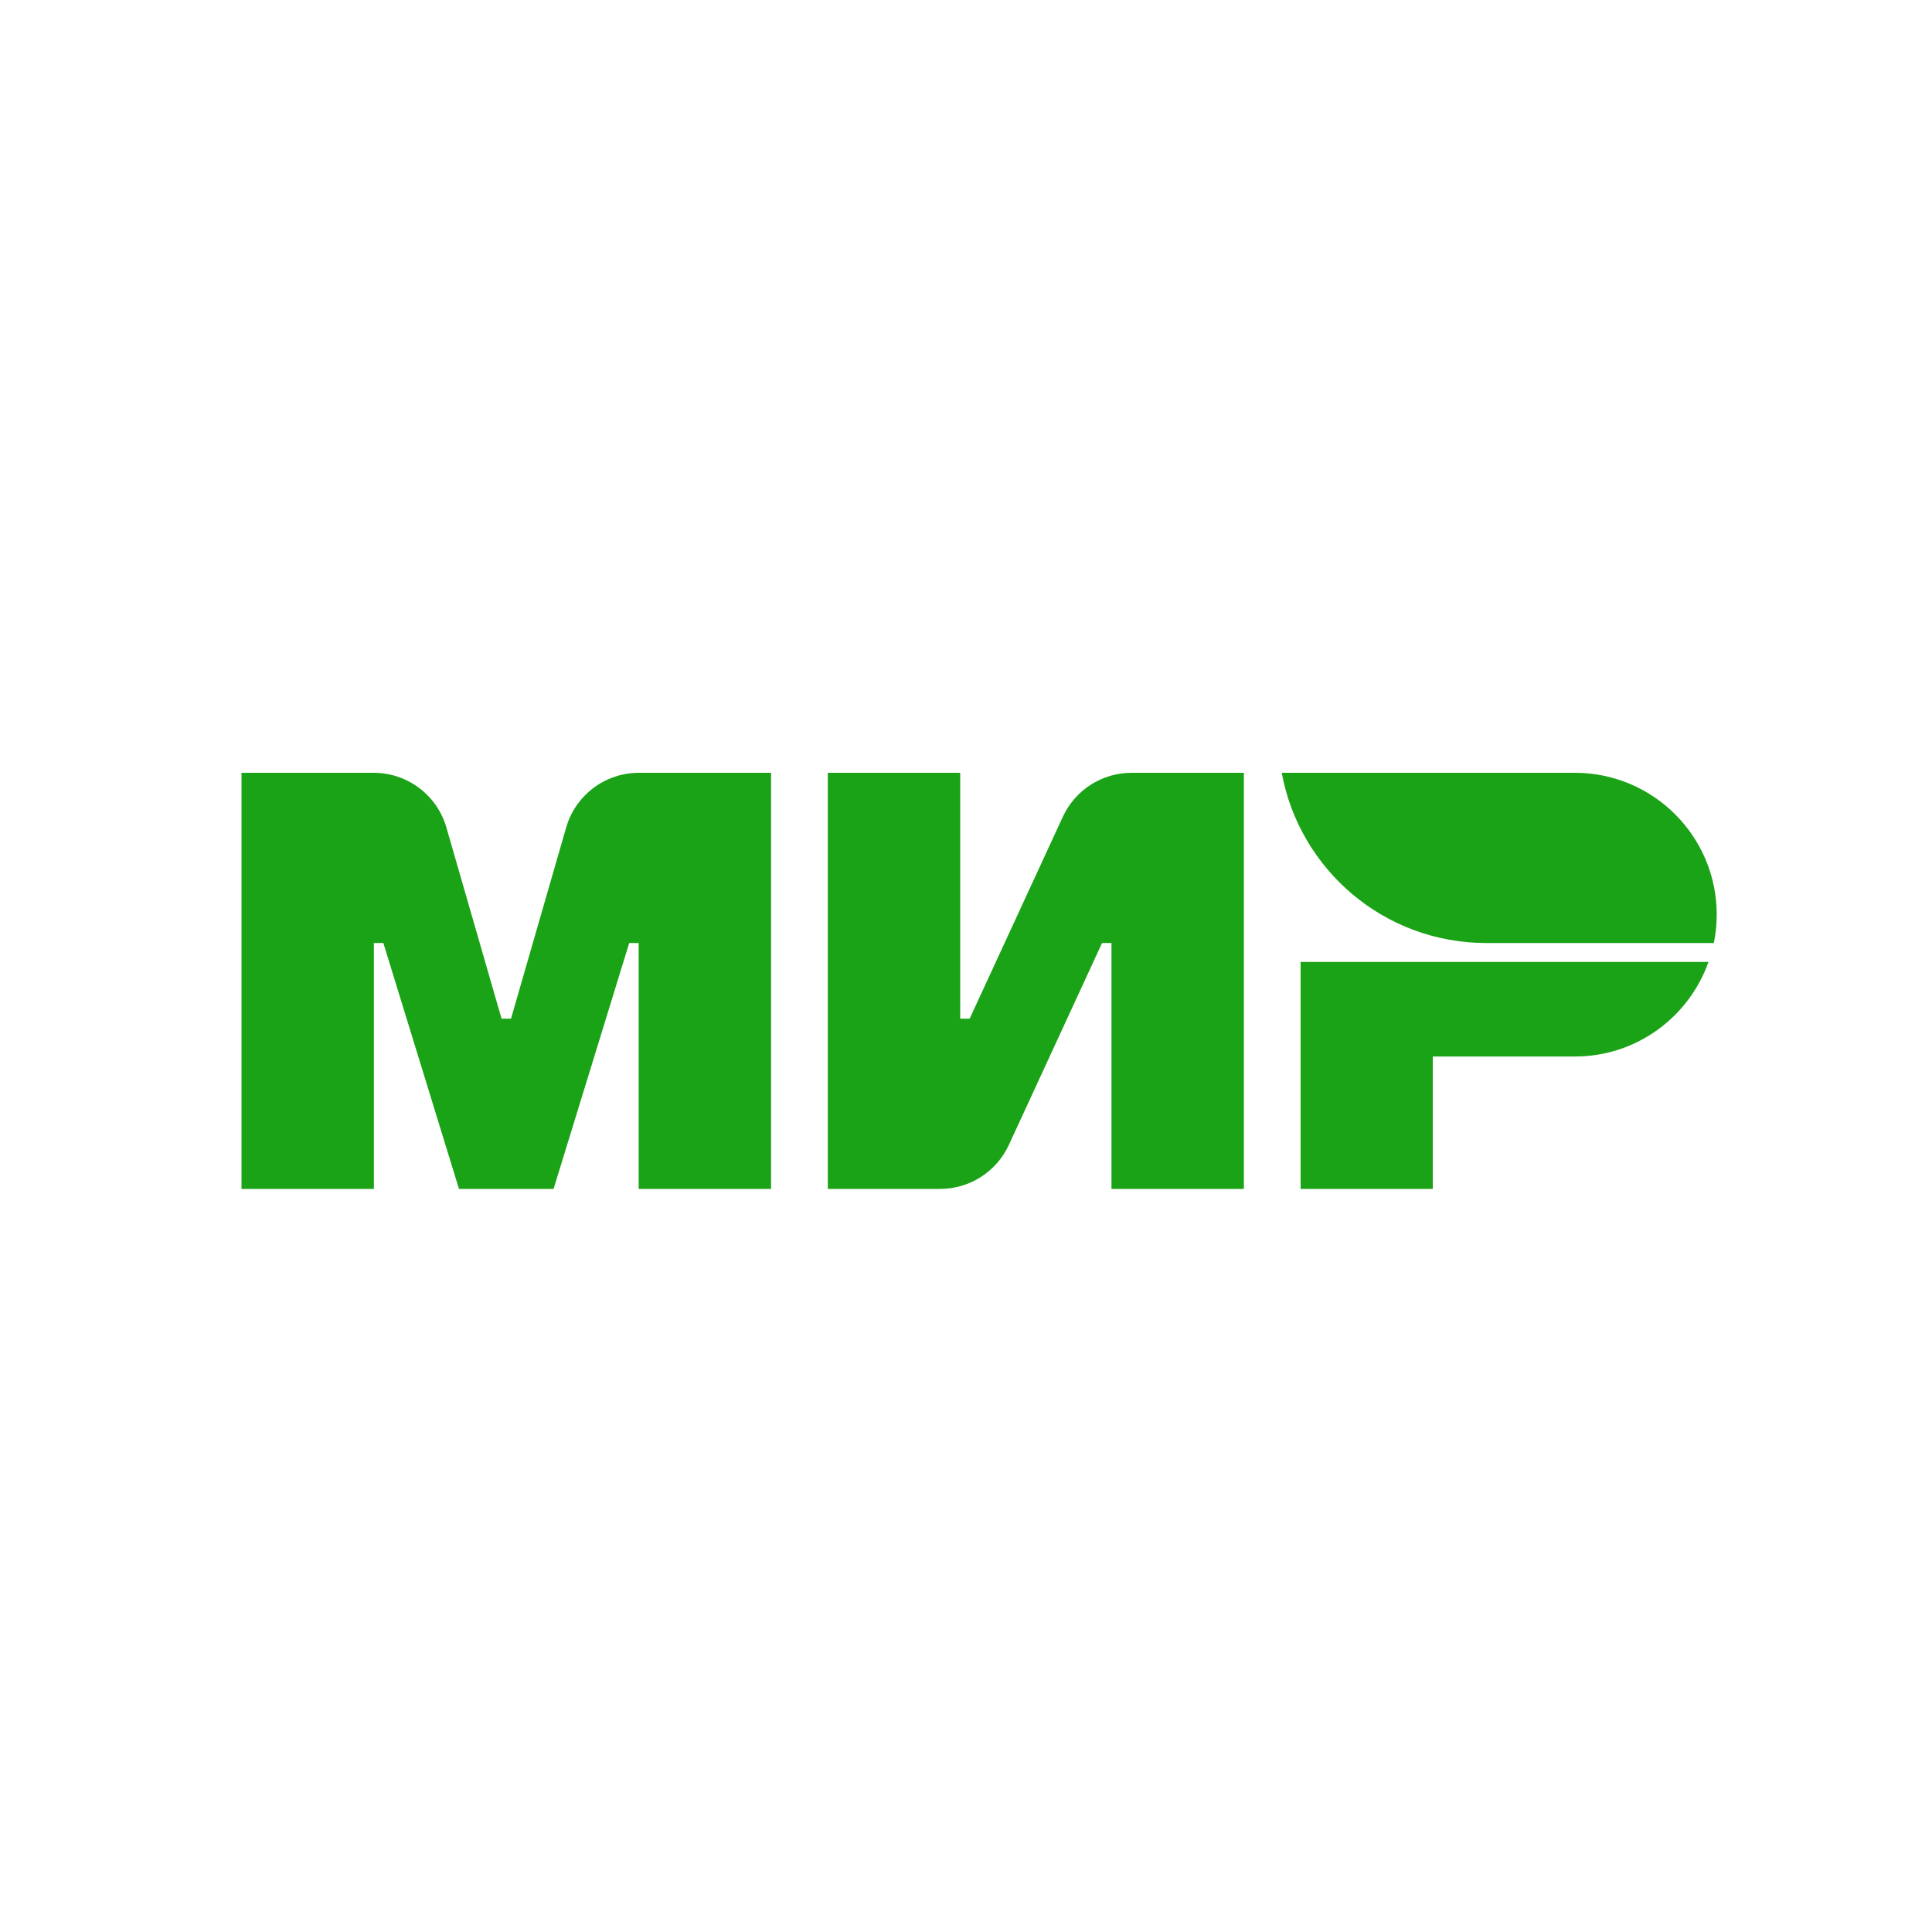
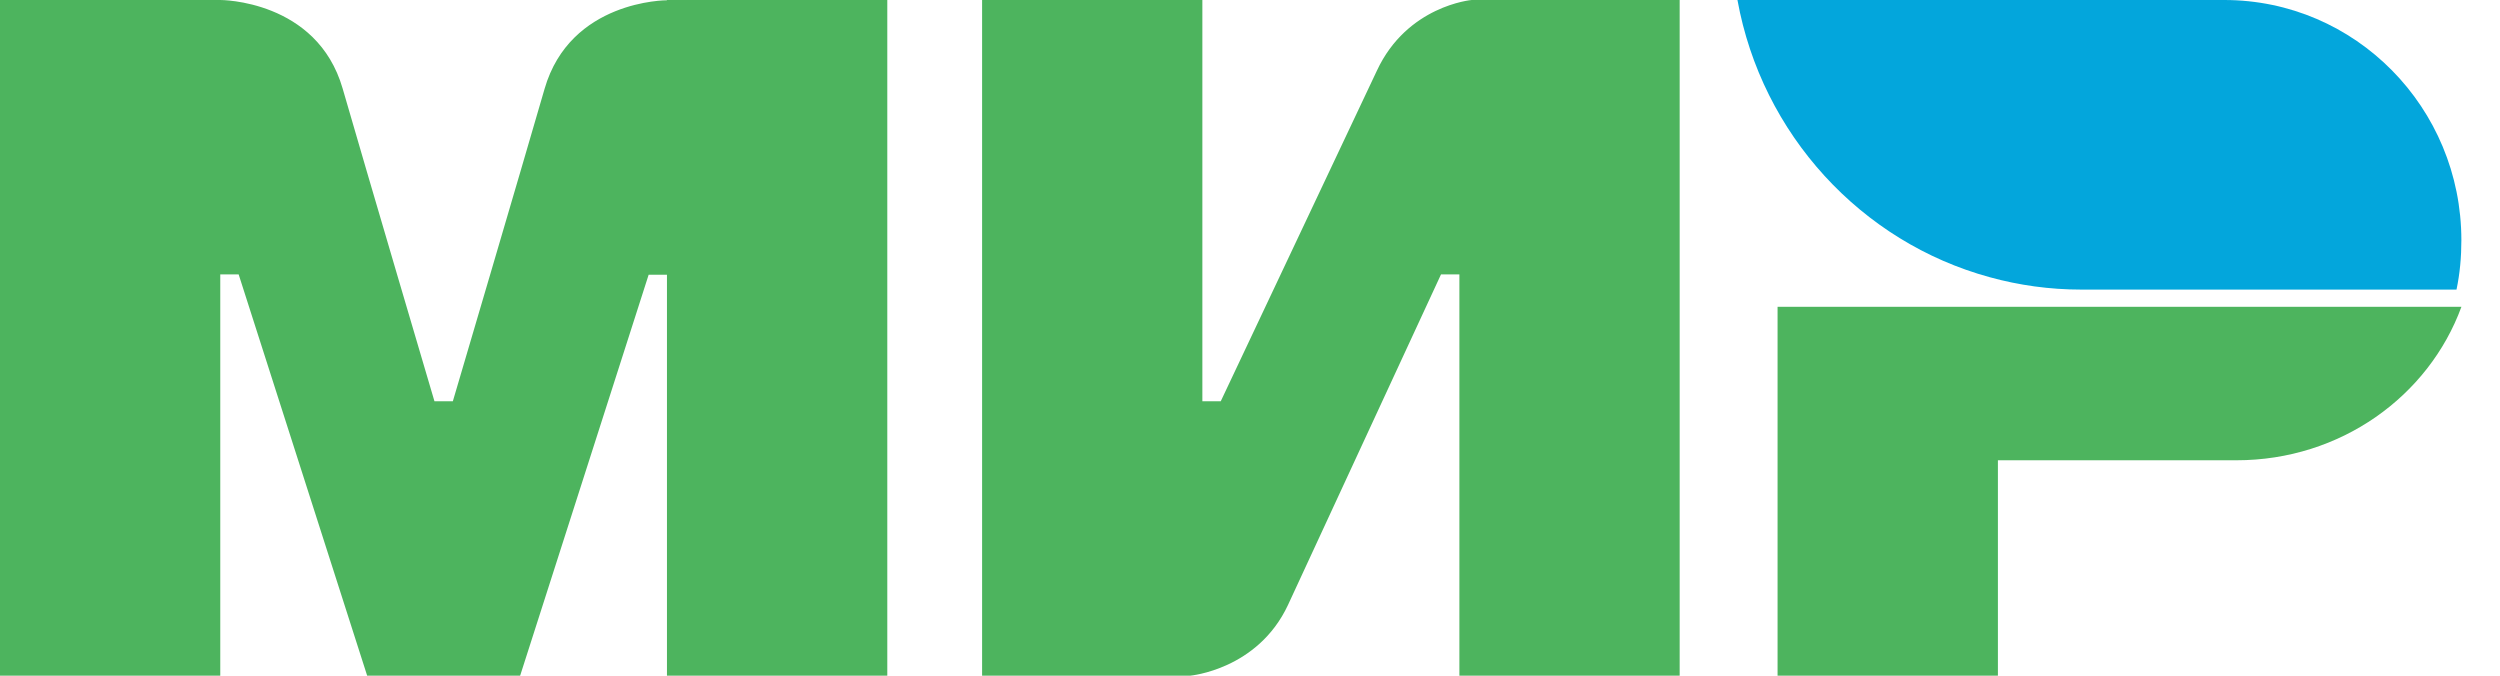
- <svg xmlns="http://www.w3.org/2000/svg" width="40" height="40" viewBox="0 0 40 40" fill="none">
-   <path d="M22.005 16.91L20.076 21.09H19.88V16H17.139V24.615H19.465C20.076 24.615 20.631 24.259 20.887 23.705L22.817 19.524H23.012V24.615H25.753V16H23.427C22.816 16 22.261 16.355 22.005 16.91ZM11.722 17.132L10.58 21.09H10.384L9.242 17.132C9.049 16.462 8.435 16 7.737 16H5V24.615H7.741V19.524H7.937L9.503 24.615H11.461L13.027 19.524H13.223V24.615H15.964V16H13.227C12.529 16 11.915 16.462 11.722 17.132ZM26.928 19.916V24.615H29.664V21.874H32.606C33.884 21.874 34.968 21.056 35.372 19.916H26.928ZM32.606 16H26.537C26.905 18.005 28.659 19.524 30.77 19.524H35.484C35.522 19.334 35.543 19.138 35.543 18.937C35.543 17.315 34.228 16 32.606 16Z" fill="#1AA316" />
+ <svg xmlns="http://www.w3.org/2000/svg" width="37px" height="10px" viewBox="0 0 37 10" version="1.1">
+   <g id="pay-mir">
+     <path d="M9.871 0.004L9.871 0L13.132 0L13.132 10L9.871 10L9.871 4.066L9.6 4.066L7.698 10L5.434 10L3.532 4.061L3.26 4.061L3.26 10L0 10L0 0L3.26 0C3.26 0 4.691 -0.004 5.071 1.31C5.425 2.537 6.43 5.939 6.43 5.939L6.702 5.939C6.729 5.847 7.711 2.52 8.06 1.314C8.44 0.003 9.861 0.004 9.871 0.004ZM21.78 0C21.78 0 20.825 0.083 20.377 1.048L18.067 5.939L17.795 5.939L17.795 0L14.535 0L14.535 10L17.614 10C17.614 10 18.615 9.913 19.063 8.952L21.327 4.061L21.599 4.061L21.599 10L24.859 10L24.859 0L21.78 0ZM26.308 10L26.308 4.541L36.429 4.541C35.944 5.865 34.64 6.812 33.1 6.812L29.569 6.812L29.569 10L26.308 10Z" id="Shape" fill="#4DB45E" fill-rule="evenodd" stroke="none" />
+     <path d="M7.204 -1.11023e-16L0 -1.11023e-16C0.36 1.988 1.831 3.584 3.735 4.103L3.735 4.103C4.167 4.222 4.621 4.286 5.089 4.286L10.642 4.286C10.692 4.049 10.714 3.807 10.714 3.556C10.714 1.591 9.144 -1.11023e-16 7.204 -1.11023e-16Z" transform="translate(25.71428 0)" id="Path" fill="#03A6DC" stroke="none" />
+   </g>
</svg>
